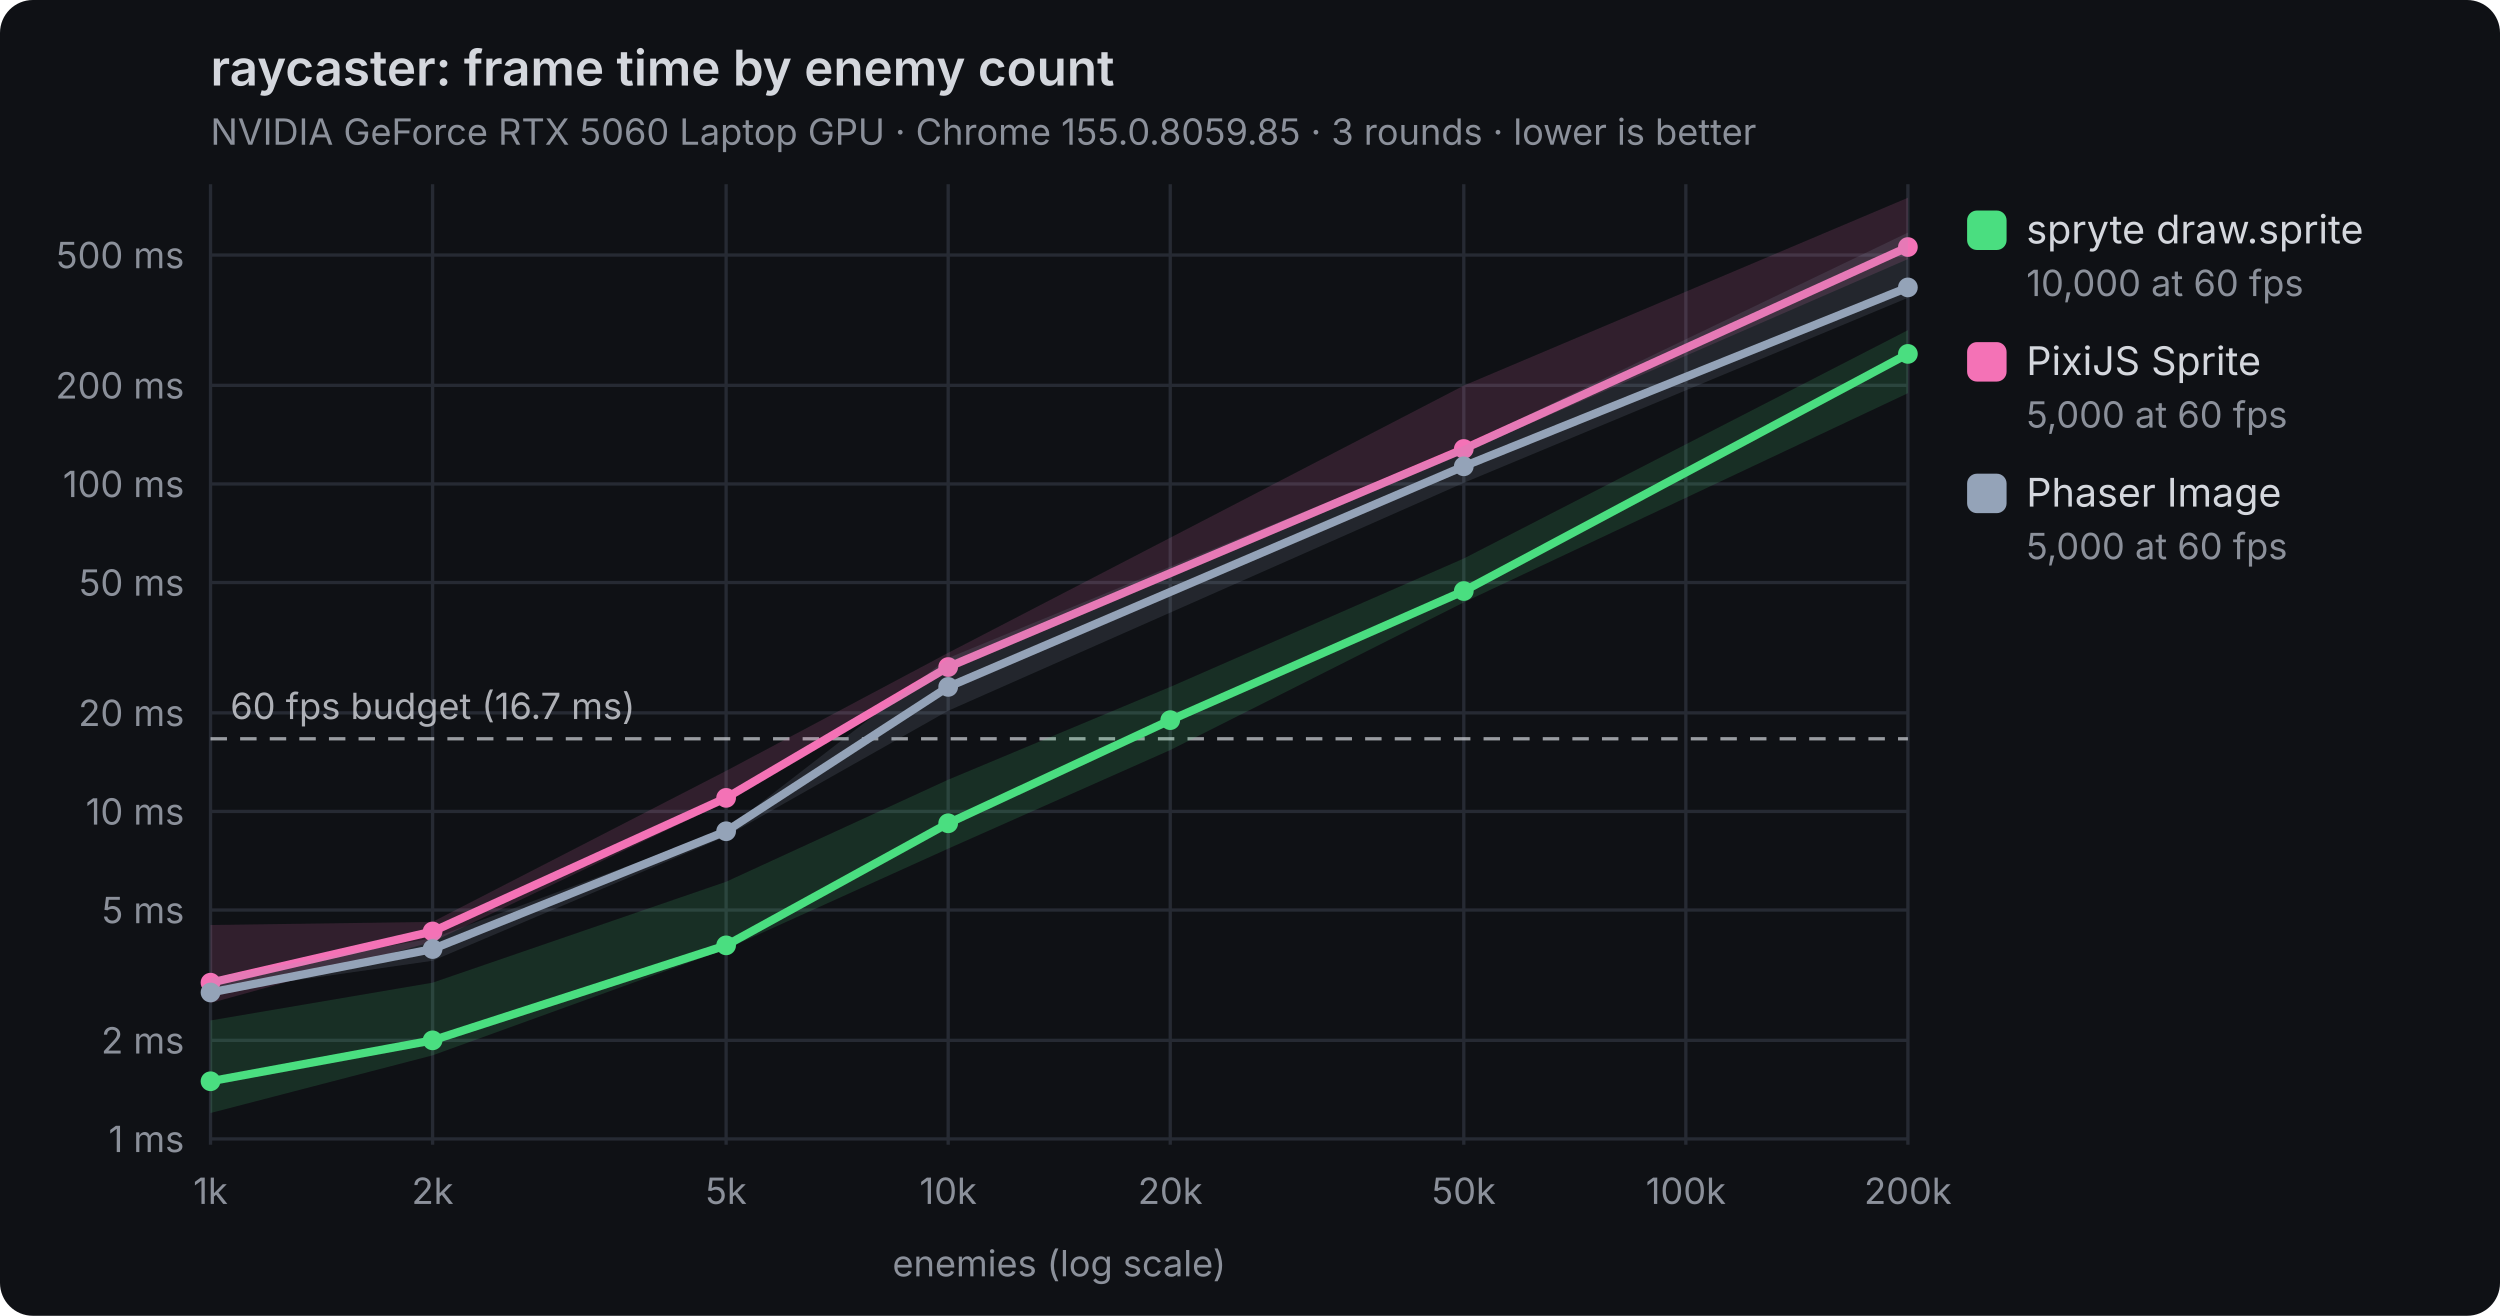
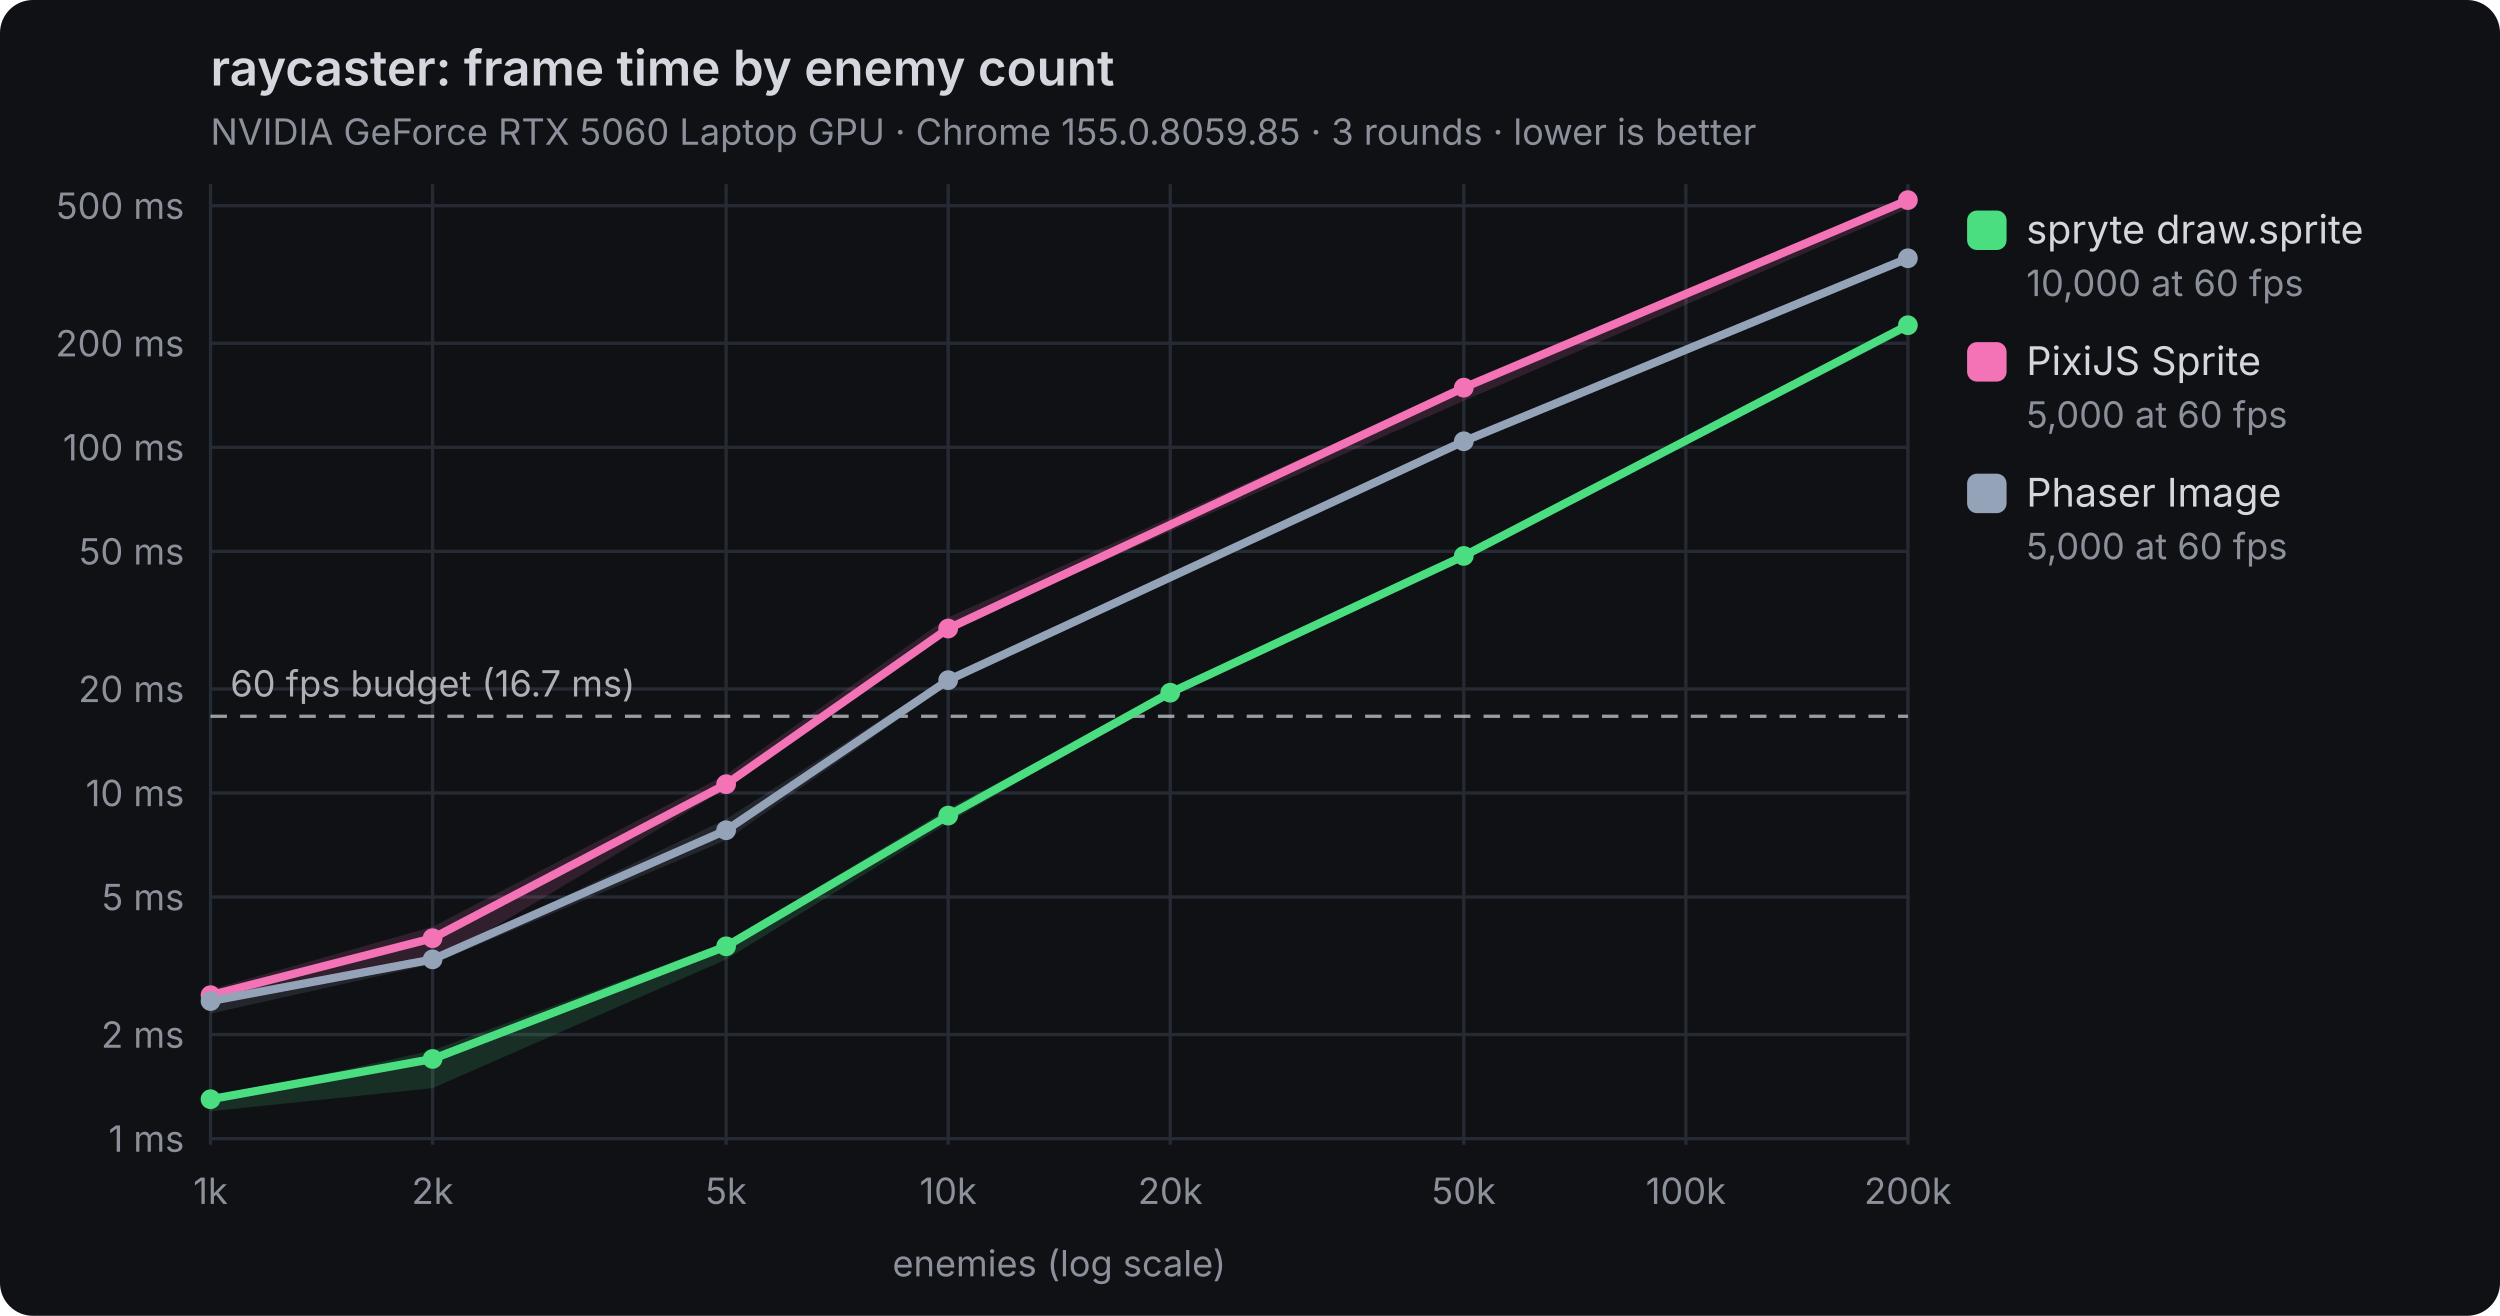
<svg xmlns="http://www.w3.org/2000/svg" viewBox="0 0 760 400" width="760" height="400" font-family="ui-sans-serif, system-ui, -apple-system, Segoe UI, sans-serif" role="img" aria-label="raycaster: frame time by count">
  <rect width="760" height="400" rx="10" fill="#0f1115" />
  <text x="64" y="26" fill="#d4d7dd" font-size="15" font-weight="600">raycaster: frame time by enemy count</text>
  <text x="64" y="44" fill="#8b909a" font-size="11">NVIDIA GeForce RTX 5060 Laptop GPU · Chrome 155.0.8059.85 · 3 rounds · lower is better</text>
-   <line x1="64" x2="580" y1="346.235" y2="346.235" stroke="#262a33" />
-   <text x="56" y="350.235" fill="#8b909a" font-size="11" text-anchor="end">1 ms</text>
-   <line x1="64" x2="580" y1="316.265" y2="316.265" stroke="#262a33" />
-   <text x="56" y="320.265" fill="#8b909a" font-size="11" text-anchor="end">2 ms</text>
-   <line x1="64" x2="580" y1="276.647" y2="276.647" stroke="#262a33" />
-   <text x="56" y="280.647" fill="#8b909a" font-size="11" text-anchor="end">5 ms</text>
-   <line x1="64" x2="580" y1="246.677" y2="246.677" stroke="#262a33" />
-   <text x="56" y="250.677" fill="#8b909a" font-size="11" text-anchor="end">10 ms</text>
-   <line x1="64" x2="580" y1="216.707" y2="216.707" stroke="#262a33" />
-   <text x="56" y="220.707" fill="#8b909a" font-size="11" text-anchor="end">20 ms</text>
-   <line x1="64" x2="580" y1="177.089" y2="177.089" stroke="#262a33" />
-   <text x="56" y="181.089" fill="#8b909a" font-size="11" text-anchor="end">50 ms</text>
-   <line x1="64" x2="580" y1="147.119" y2="147.119" stroke="#262a33" />
-   <text x="56" y="151.119" fill="#8b909a" font-size="11" text-anchor="end">100 ms</text>
-   <line x1="64" x2="580" y1="117.149" y2="117.149" stroke="#262a33" />
-   <text x="56" y="121.149" fill="#8b909a" font-size="11" text-anchor="end">200 ms</text>
-   <line x1="64" x2="580" y1="77.531" y2="77.531" stroke="#262a33" />
-   <text x="56" y="81.531" fill="#8b909a" font-size="11" text-anchor="end">500 ms</text>
+   <line x1="64" x2="580" y1="346.137" y2="346.137" stroke="#262a33" />
+   <text x="56" y="350.137" fill="#8b909a" font-size="11" text-anchor="end">1 ms</text>
+   <line x1="64" x2="580" y1="314.505" y2="314.505" stroke="#262a33" />
+   <text x="56" y="318.505" fill="#8b909a" font-size="11" text-anchor="end">2 ms</text>
+   <line x1="64" x2="580" y1="272.69" y2="272.69" stroke="#262a33" />
+   <text x="56" y="276.69" fill="#8b909a" font-size="11" text-anchor="end">5 ms</text>
+   <line x1="64" x2="580" y1="241.058" y2="241.058" stroke="#262a33" />
+   <text x="56" y="245.058" fill="#8b909a" font-size="11" text-anchor="end">10 ms</text>
+   <line x1="64" x2="580" y1="209.426" y2="209.426" stroke="#262a33" />
+   <text x="56" y="213.426" fill="#8b909a" font-size="11" text-anchor="end">20 ms</text>
+   <line x1="64" x2="580" y1="167.611" y2="167.611" stroke="#262a33" />
+   <text x="56" y="171.611" fill="#8b909a" font-size="11" text-anchor="end">50 ms</text>
+   <line x1="64" x2="580" y1="135.979" y2="135.979" stroke="#262a33" />
+   <text x="56" y="139.979" fill="#8b909a" font-size="11" text-anchor="end">100 ms</text>
+   <line x1="64" x2="580" y1="104.348" y2="104.348" stroke="#262a33" />
+   <text x="56" y="108.348" fill="#8b909a" font-size="11" text-anchor="end">200 ms</text>
+   <line x1="64" x2="580" y1="62.533" y2="62.533" stroke="#262a33" />
+   <text x="56" y="66.533" fill="#8b909a" font-size="11" text-anchor="end">500 ms</text>
  <line x1="64" x2="64" y1="56" y2="348" stroke="#262a33" />
  <text x="64" y="366" fill="#8b909a" font-size="11" text-anchor="middle">1k</text>
  <line x1="131.505" x2="131.505" y1="56" y2="348" stroke="#262a33" />
  <text x="131.505" y="366" fill="#8b909a" font-size="11" text-anchor="middle">2k</text>
  <line x1="220.742" x2="220.742" y1="56" y2="348" stroke="#262a33" />
  <text x="220.742" y="366" fill="#8b909a" font-size="11" text-anchor="middle">5k</text>
  <line x1="288.247" x2="288.247" y1="56" y2="348" stroke="#262a33" />
  <text x="288.247" y="366" fill="#8b909a" font-size="11" text-anchor="middle">10k</text>
  <line x1="355.753" x2="355.753" y1="56" y2="348" stroke="#262a33" />
  <text x="355.753" y="366" fill="#8b909a" font-size="11" text-anchor="middle">20k</text>
  <line x1="444.99" x2="444.99" y1="56" y2="348" stroke="#262a33" />
  <text x="444.99" y="366" fill="#8b909a" font-size="11" text-anchor="middle">50k</text>
  <line x1="512.495" x2="512.495" y1="56" y2="348" stroke="#262a33" />
  <text x="512.495" y="366" fill="#8b909a" font-size="11" text-anchor="middle">100k</text>
  <line x1="580" x2="580" y1="56" y2="348" stroke="#262a33" />
  <text x="580" y="366" fill="#8b909a" font-size="11" text-anchor="middle">200k</text>
  <text x="322" y="388" fill="#8b909a" font-size="11" text-anchor="middle">enemies (log scale)</text>
-   <line x1="64" x2="580" y1="224.59" y2="224.59" stroke="#d4d7dd" stroke-dasharray="5 4" opacity="0.7" />
-   <text x="70" y="218.59" fill="#d4d7dd" font-size="11" opacity="0.8">60 fps budget (16.7 ms)</text>
-   <polygon points="64,338.352 131.505,320.821 220.742,288.513 288.247,257.978 355.753,228.008 444.99,183.11 580,119.526 580,100.374 444.99,169.786 355.753,208.824 288.247,237.029 220.742,268.049 131.505,298.734 64,310.222" fill="#4ade80" opacity="0.15" />
-   <polyline points="64,328.704 131.505,316.265 220.742,287.39 288.247,250.282 355.753,218.925 444.99,179.672 580,107.588" fill="none" stroke="#4ade80" stroke-width="2.5" stroke-linejoin="round" />
-   <circle cx="64" cy="328.704" r="3" fill="#4ade80" />
-   <circle cx="131.505" cy="316.265" r="3" fill="#4ade80" />
-   <circle cx="220.742" cy="287.39" r="3" fill="#4ade80" />
-   <circle cx="288.247" cy="250.282" r="3" fill="#4ade80" />
-   <circle cx="355.753" cy="218.925" r="3" fill="#4ade80" />
-   <circle cx="444.99" cy="179.672" r="3" fill="#4ade80" />
-   <circle cx="580" cy="107.588" r="3" fill="#4ade80" />
-   <polygon points="64,304.921 131.505,286.295 220.742,243.752 288.247,202.938 444.99,137.505 580,78.759 580,60.121 444.99,117.214 288.247,198.461 220.742,234.347 131.505,280.252 64,281.202" fill="#f472b6" opacity="0.15" />
-   <polyline points="64,298.734 131.505,283.168 220.742,242.556 288.247,202.781 444.99,136.479 580,75.101" fill="none" stroke="#f472b6" stroke-width="2.5" stroke-linejoin="round" />
-   <circle cx="64" cy="298.734" r="3" fill="#f472b6" />
-   <circle cx="131.505" cy="283.168" r="3" fill="#f472b6" />
-   <circle cx="220.742" cy="242.556" r="3" fill="#f472b6" />
-   <circle cx="288.247" cy="202.781" r="3" fill="#f472b6" />
-   <circle cx="444.99" cy="136.479" r="3" fill="#f472b6" />
-   <circle cx="580" cy="75.101" r="3" fill="#f472b6" />
-   <polygon points="64,301.717 131.505,292.069 220.742,254.216 288.247,216.063 444.99,146.775 580,90.527 580,70.713 444.99,135.576 288.247,200.049 220.742,252.204 131.505,285.227 64,297.316" fill="#94a3b8" opacity="0.15" />
-   <polyline points="64,301.717 131.505,288.513 220.742,252.698 288.247,208.824 444.99,141.758 580,87.374" fill="none" stroke="#94a3b8" stroke-width="2.5" stroke-linejoin="round" />
-   <circle cx="64" cy="301.717" r="3" fill="#94a3b8" />
-   <circle cx="131.505" cy="288.513" r="3" fill="#94a3b8" />
-   <circle cx="220.742" cy="252.698" r="3" fill="#94a3b8" />
-   <circle cx="288.247" cy="208.824" r="3" fill="#94a3b8" />
-   <circle cx="444.99" cy="141.758" r="3" fill="#94a3b8" />
-   <circle cx="580" cy="87.374" r="3" fill="#94a3b8" />
+   <line x1="64" x2="580" y1="217.747" y2="217.747" stroke="#d4d7dd" stroke-dasharray="5 4" opacity="0.7" />
+   <text x="70" y="211.747" fill="#d4d7dd" font-size="11" opacity="0.8">60 fps budget (16.7 ms)</text>
+   <polygon points="64,337.817 131.505,330.782 220.742,291.652 288.247,250.115 355.753,210.816 444.99,169.569 580,100.562 580,98.248 444.99,168.627 355.753,210.582 288.247,245.866 220.742,286.431 131.505,319.313 64,334.164" fill="#4ade80" opacity="0.15" />
+   <polyline points="64,334.164 131.505,321.922 220.742,287.681 288.247,247.941 355.753,210.582 444.99,169.001 580,98.871" fill="none" stroke="#4ade80" stroke-width="2.5" stroke-linejoin="round" />
+   <circle cx="64" cy="334.164" r="3" fill="#4ade80" />
+   <circle cx="131.505" cy="321.922" r="3" fill="#4ade80" />
+   <circle cx="220.742" cy="287.681" r="3" fill="#4ade80" />
+   <circle cx="288.247" cy="247.941" r="3" fill="#4ade80" />
+   <circle cx="355.753" cy="210.582" r="3" fill="#4ade80" />
+   <circle cx="444.99" cy="169.001" r="3" fill="#4ade80" />
+   <circle cx="580" cy="98.871" r="3" fill="#4ade80" />
+   <polygon points="64,302.532 131.505,293.057 220.742,239.709 288.247,191.536 444.99,121.813 580,63.399 580,60.349 444.99,117.143 288.247,187.693 220.742,235.481 131.505,281.746 64,300.81" fill="#f472b6" opacity="0.15" />
+   <polyline points="64,302.532 131.505,285.214 220.742,238.399 288.247,191.075 444.99,117.843 580,60.831" fill="none" stroke="#f472b6" stroke-width="2.5" stroke-linejoin="round" />
+   <circle cx="64" cy="302.532" r="3" fill="#f472b6" />
+   <circle cx="131.505" cy="285.214" r="3" fill="#f472b6" />
+   <circle cx="220.742" cy="238.399" r="3" fill="#f472b6" />
+   <circle cx="288.247" cy="191.075" r="3" fill="#f472b6" />
+   <circle cx="444.99" cy="117.843" r="3" fill="#f472b6" />
+   <circle cx="580" cy="60.831" r="3" fill="#f472b6" />
+   <polygon points="64,308.127 131.505,293.057 220.742,255.42 288.247,208.077 444.99,134.321 580,78.875 580,78.188 444.99,133.536 288.247,205.703 220.742,249.015 131.505,291.652 64,302.532" fill="#94a3b8" opacity="0.15" />
+   <polyline points="64,304.322 131.505,291.652 220.742,252.397 288.247,206.767 444.99,134.146 580,78.511" fill="none" stroke="#94a3b8" stroke-width="2.5" stroke-linejoin="round" />
+   <circle cx="64" cy="304.322" r="3" fill="#94a3b8" />
+   <circle cx="131.505" cy="291.652" r="3" fill="#94a3b8" />
+   <circle cx="220.742" cy="252.397" r="3" fill="#94a3b8" />
+   <circle cx="288.247" cy="206.767" r="3" fill="#94a3b8" />
+   <circle cx="444.99" cy="134.146" r="3" fill="#94a3b8" />
+   <circle cx="580" cy="78.511" r="3" fill="#94a3b8" />
  <rect x="598" y="64" width="12" height="12" rx="3" fill="#4ade80" />
  <text x="616" y="74" fill="#d4d7dd" font-size="12">spryte draw.sprite</text>
  <text x="616" y="90" fill="#8b909a" font-size="11">10,000 at 60 fps</text>
  <rect x="598" y="104" width="12" height="12" rx="3" fill="#f472b6" />
  <text x="616" y="114" fill="#d4d7dd" font-size="12">PixiJS Sprite</text>
  <text x="616" y="130" fill="#8b909a" font-size="11">5,000 at 60 fps</text>
  <rect x="598" y="144" width="12" height="12" rx="3" fill="#94a3b8" />
  <text x="616" y="154" fill="#d4d7dd" font-size="12">Phaser Image</text>
  <text x="616" y="170" fill="#8b909a" font-size="11">5,000 at 60 fps</text>
</svg>
